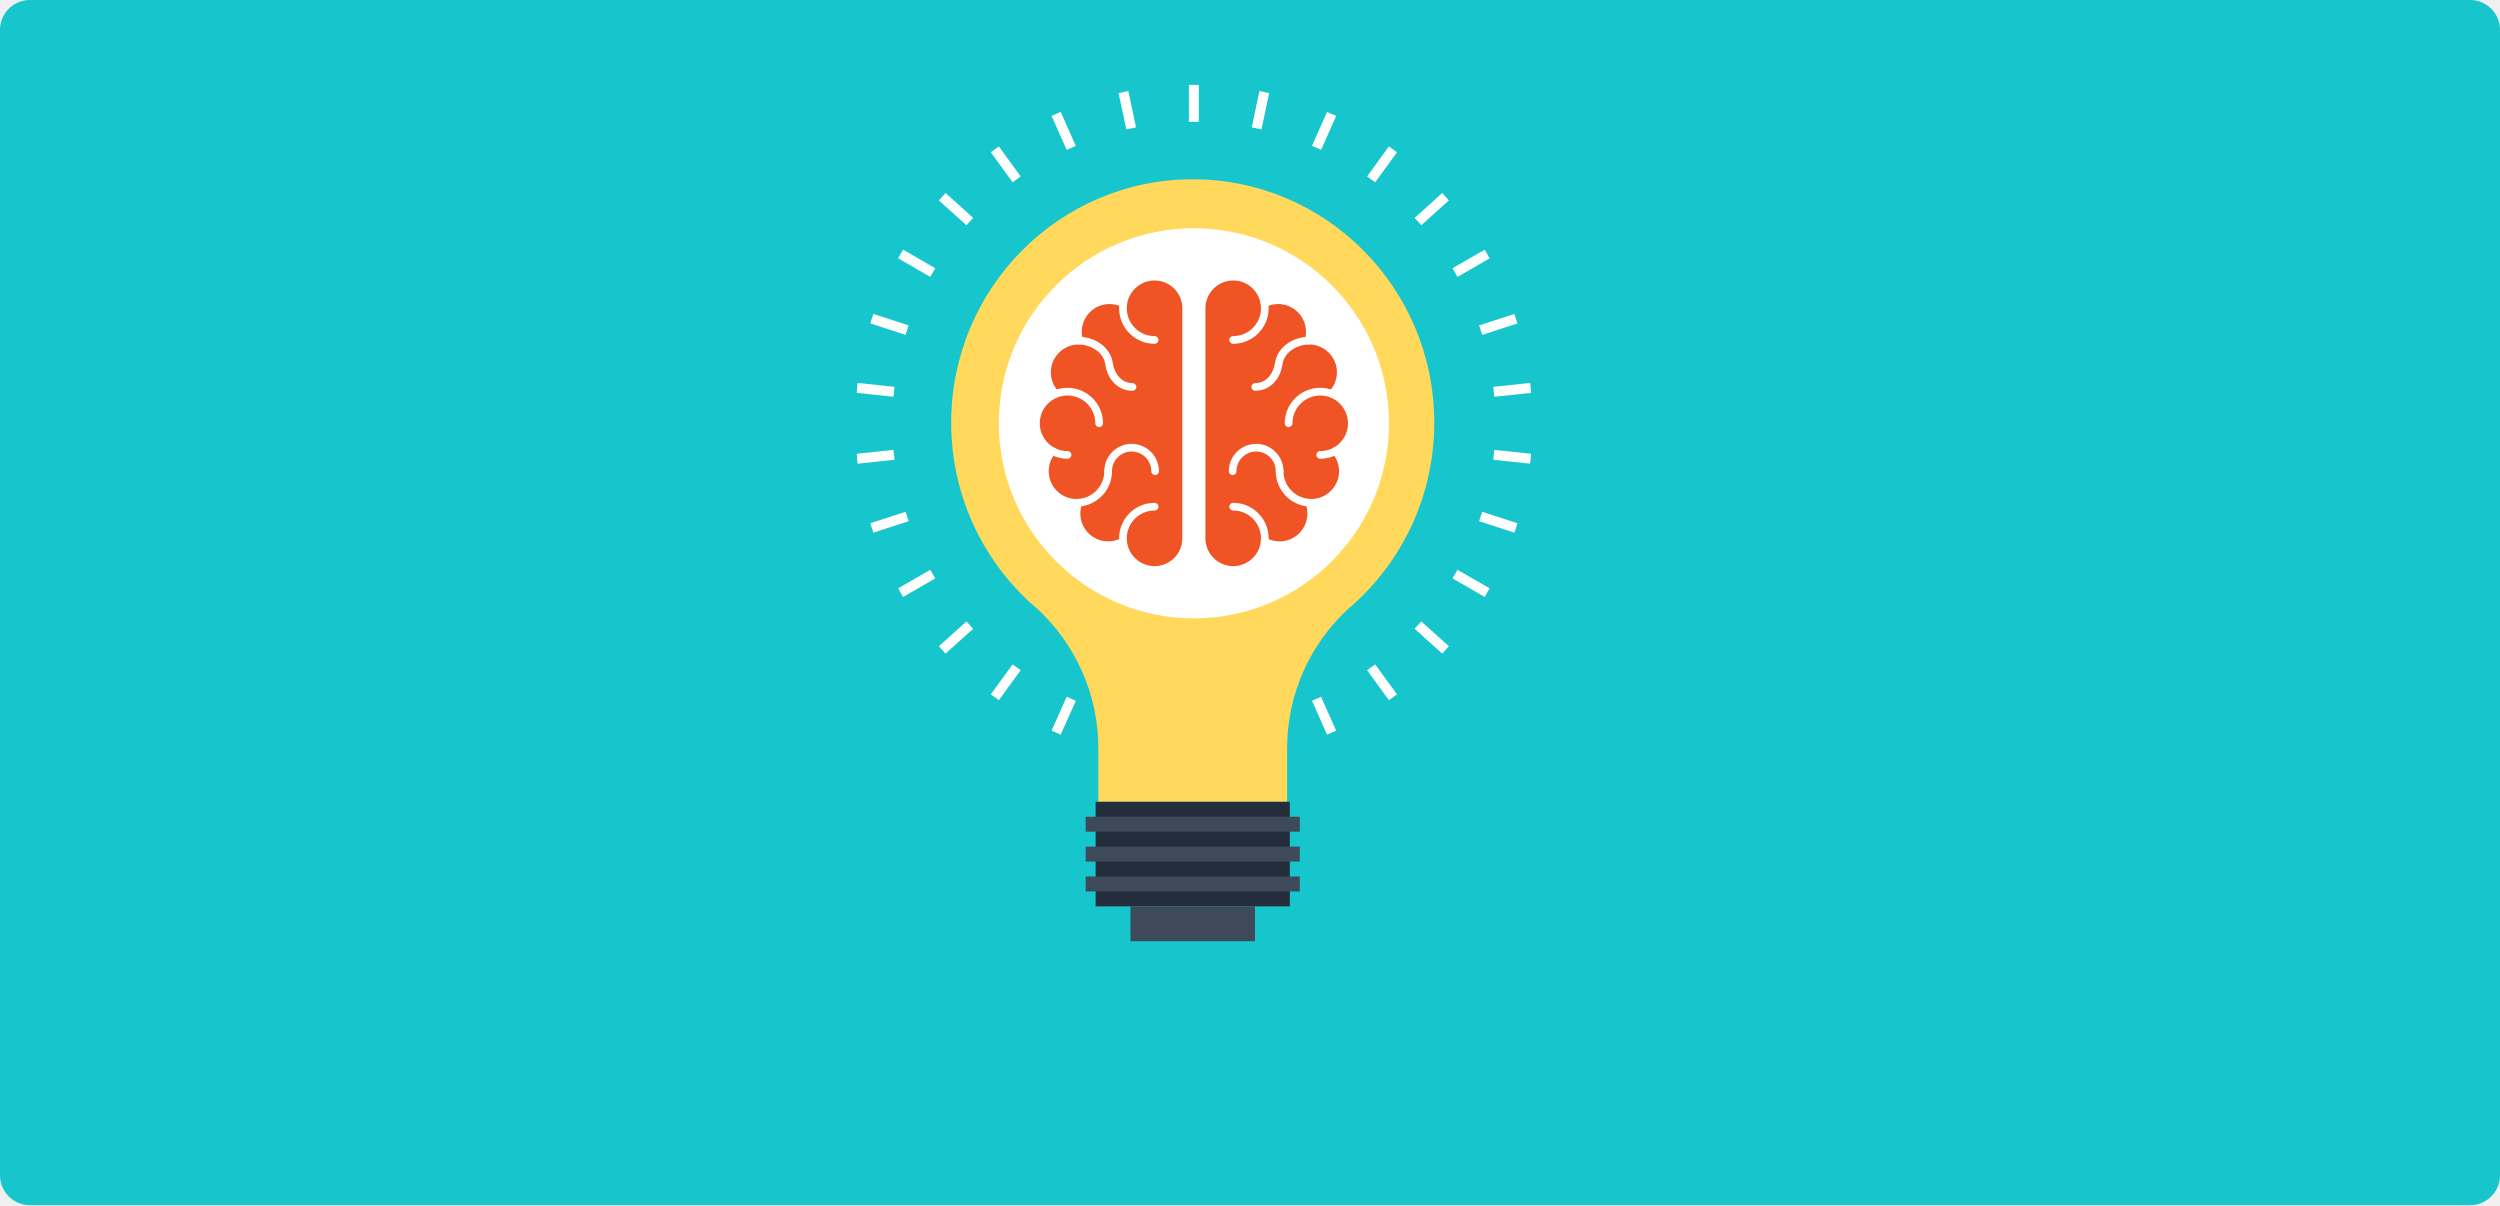
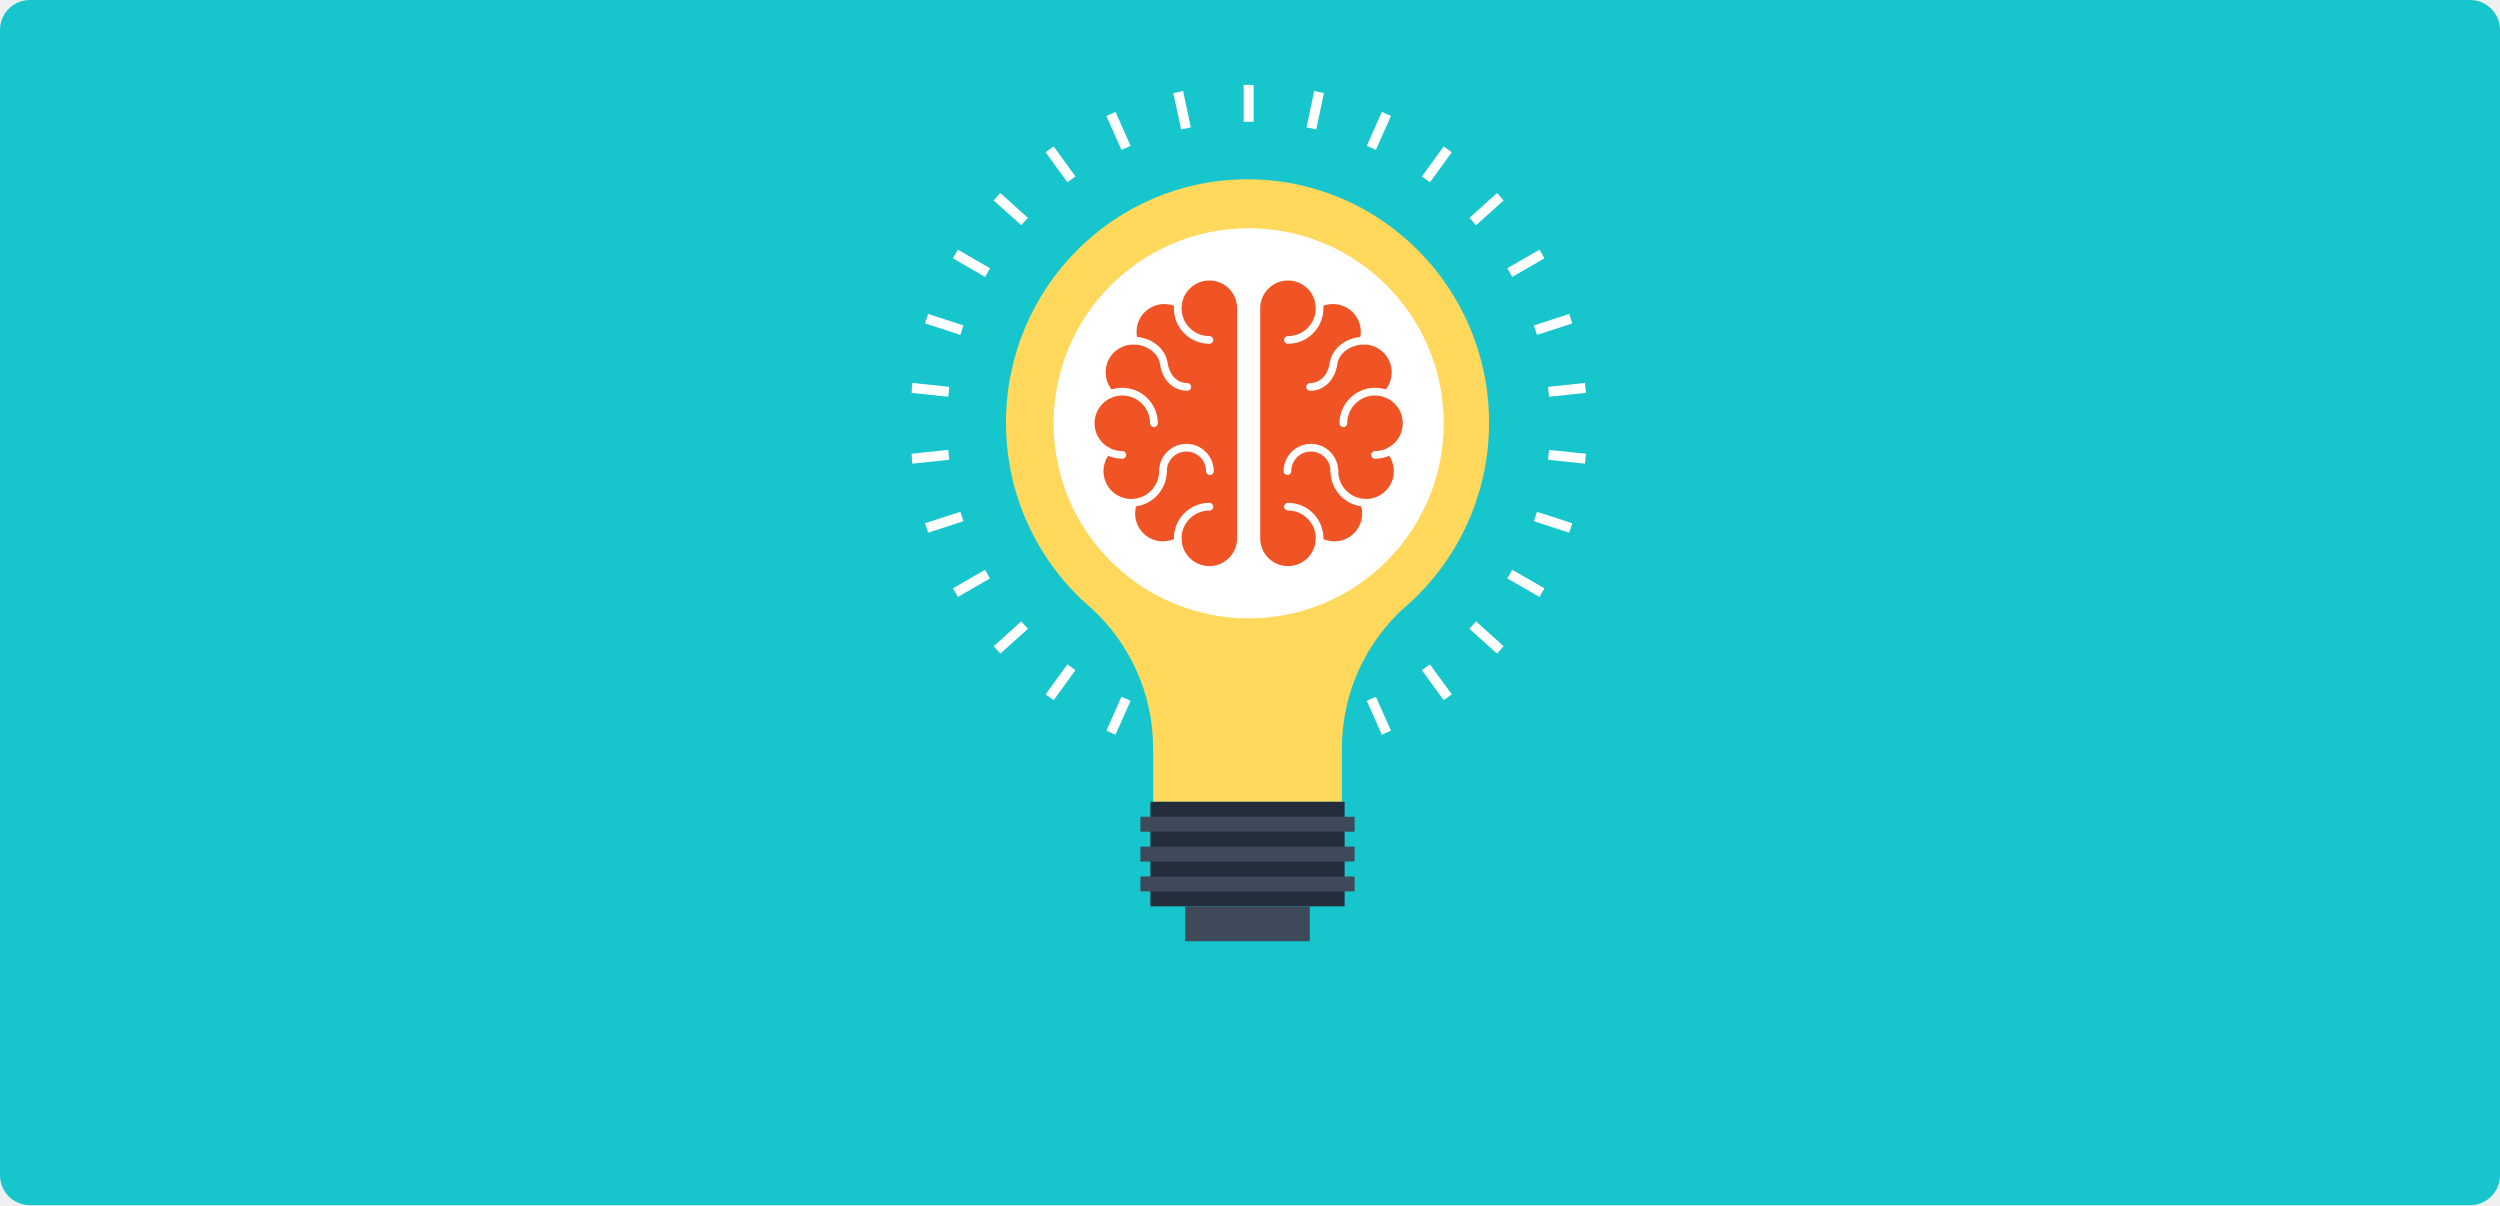
<svg xmlns="http://www.w3.org/2000/svg" xmlns:xlink="http://www.w3.org/1999/xlink" width="502px" height="242px" viewBox="0 0 502 242" version="1.1">
  <defs>
    <polygon id="path-1" points="0 136 135.464 136 135.464 0 0 0" />
  </defs>
  <g id="Page-1" stroke="none" stroke-width="1" fill="none" fill-rule="evenodd">
    <g id="PD--Home" transform="translate(-770, -574)">
-       <g id="Group-2" transform="translate(770, 574)">
+       <g id="team" transform="translate(770, 574)">
        <rect id="Rectangle" fill="#16C6CC" x="0" y="0" width="502" height="242" rx="6" />
-         <g id="Page-1" transform="translate(172, 17)">
-           <mask id="mask-2" fill="white">
-             <use xlink:href="#path-1" />
-           </mask>
-           <g id="Clip-36" />
-           <polygon id="Fill-35" fill="#FFFFFF" mask="url(#mask-2)" points="66.733 7.454 68.729 7.454 68.729 0 66.733 0" />
-           <polygon id="Fill-37" fill="#FFFFFF" mask="url(#mask-2)" points="52.61 1.696 54.571 1.275 56.116 8.575 54.165 8.986" />
-           <polygon id="Fill-38" fill="#FFFFFF" mask="url(#mask-2)" points="39.16 6.285 40.986 5.473 44.024 12.284 42.191 13.097" />
-           <polygon id="Fill-39" fill="#FFFFFF" mask="url(#mask-2)" points="26.959 13.569 28.567 12.396 32.952 18.432 31.335 19.605" />
-           <polygon id="Fill-40" fill="#FFFFFF" mask="url(#mask-2)" points="16.529 23.242 17.864 21.757 23.406 26.744 22.066 28.23" />
-           <polygon id="Fill-41" fill="#FFFFFF" mask="url(#mask-2)" points="8.339 34.862 9.339 33.133 15.797 36.86 14.797 38.604" />
-           <polygon id="Fill-42" fill="#FFFFFF" mask="url(#mask-2)" points="2.751 47.939 3.366 46.039 10.455 48.34 9.841 50.245" />
-           <polygon id="Fill-43" fill="#FFFFFF" mask="url(#mask-2)" points="0 61.89 0.206 59.892 7.616 60.68 7.411 62.664" />
-           <polygon id="Fill-44" fill="#FFFFFF" mask="url(#mask-2)" points="0 74.112 7.411 73.338 7.616 75.322 0.206 76.108" />
-           <polygon id="Fill-45" fill="#FFFFFF" mask="url(#mask-2)" points="2.751 88.064 9.841 85.765 10.455 87.66 3.366 89.962" />
-           <polygon id="Fill-46" fill="#FFFFFF" mask="url(#mask-2)" points="8.339 101.14 14.797 97.412 15.797 99.144 9.339 102.869" />
-           <polygon id="Fill-47" fill="#FFFFFF" mask="url(#mask-2)" points="16.529 112.765 22.069 107.775 23.406 109.26 17.864 114.247" />
-           <polygon id="Fill-48" fill="#FFFFFF" mask="url(#mask-2)" points="26.959 122.43 31.337 116.401 32.952 117.568 28.572 123.604" />
-           <polygon id="Fill-49" fill="#FFFFFF" mask="url(#mask-2)" points="39.16 129.717 42.191 122.908 44.024 123.722 40.986 130.531" />
-           <polygon id="Fill-50" fill="#FFFFFF" mask="url(#mask-2)" points="52.61 134.318 54.165 127.018 56.116 127.44 54.571 134.724" />
-           <polygon id="Fill-51" fill="#FFFFFF" mask="url(#mask-2)" points="66.733 136 68.729 136 68.729 128.548 66.733 128.548" />
-           <polygon id="Fill-52" fill="#FFFFFF" mask="url(#mask-2)" points="79.334 127.44 81.296 127.018 82.853 134.318 80.894 134.724" />
-           <polygon id="Fill-53" fill="#FFFFFF" mask="url(#mask-2)" points="91.453 123.722 93.271 122.909 96.305 129.717 94.475 130.532" />
-           <polygon id="Fill-54" fill="#FFFFFF" mask="url(#mask-2)" points="102.509 117.567 104.125 116.4 108.517 122.429 106.892 123.603" />
-           <polygon id="Fill-55" fill="#FFFFFF" mask="url(#mask-2)" points="112.057 109.26 113.393 107.777 118.933 112.762 117.601 114.247" />
-           <polygon id="Fill-56" fill="#FFFFFF" mask="url(#mask-2)" points="119.668 99.144 120.662 97.416 127.124 101.139 126.124 102.87" />
-           <polygon id="Fill-57" fill="#FFFFFF" mask="url(#mask-2)" points="125.006 87.66 125.622 85.768 132.712 88.064 132.095 89.963" />
-           <polygon id="Fill-58" fill="#FFFFFF" mask="url(#mask-2)" points="127.846 75.327 128.051 73.344 135.464 74.112 135.259 76.108" />
-           <polygon id="Fill-59" fill="#FFFFFF" mask="url(#mask-2)" points="127.846 60.681 135.256 59.892 135.464 61.89 128.053 62.666" />
-           <polygon id="Fill-60" fill="#FFFFFF" mask="url(#mask-2)" points="125.006 48.342 132.095 46.039 132.712 47.94 125.627 50.245" />
-           <polygon id="Fill-61" fill="#FFFFFF" mask="url(#mask-2)" points="119.669 36.864 126.123 33.137 127.123 34.866 120.669 38.604" />
-           <polygon id="Fill-62" fill="#FFFFFF" mask="url(#mask-2)" points="112.064 26.744 117.601 21.757 118.933 23.242 113.398 28.23" />
-           <polygon id="Fill-63" fill="#FFFFFF" mask="url(#mask-2)" points="102.517 18.433 106.892 12.4 108.517 13.574 104.133 19.606" />
-           <polygon id="Fill-64" fill="#FFFFFF" mask="url(#mask-2)" points="91.453 12.282 94.475 5.477 96.305 6.285 93.278 13.094" />
-           <polygon id="Fill-65" fill="#FFFFFF" mask="url(#mask-2)" points="79.35 8.575 80.893 1.278 82.853 1.696 81.298 8.986" />
+         <g id="Group-2" stroke-width="1" transform="translate(183, 17)">
+           <g id="Page-1">
+             <mask id="mask-2" fill="white">
+               <use xlink:href="#path-1" />
+             </mask>
+             <g id="Clip-36" />
+             <polygon id="Fill-35" fill="#FFFFFF" mask="url(#mask-2)" points="66.733 7.454 68.729 7.454 68.729 0 66.733 0" />
+             <polygon id="Fill-37" fill="#FFFFFF" mask="url(#mask-2)" points="52.61 1.696 54.571 1.275 56.116 8.575 54.165 8.986" />
+             <polygon id="Fill-38" fill="#FFFFFF" mask="url(#mask-2)" points="39.16 6.285 40.986 5.473 44.024 12.284 42.191 13.097" />
+             <polygon id="Fill-39" fill="#FFFFFF" mask="url(#mask-2)" points="26.959 13.569 28.567 12.396 32.952 18.432 31.335 19.605" />
+             <polygon id="Fill-40" fill="#FFFFFF" mask="url(#mask-2)" points="16.529 23.242 17.864 21.757 23.406 26.744 22.066 28.23" />
+             <polygon id="Fill-41" fill="#FFFFFF" mask="url(#mask-2)" points="8.339 34.862 9.339 33.133 15.797 36.86 14.797 38.604" />
+             <polygon id="Fill-42" fill="#FFFFFF" mask="url(#mask-2)" points="2.751 47.939 3.366 46.039 10.455 48.34 9.841 50.245" />
+             <polygon id="Fill-43" fill="#FFFFFF" mask="url(#mask-2)" points="0 61.89 0.206 59.892 7.616 60.68 7.411 62.664" />
+             <polygon id="Fill-44" fill="#FFFFFF" mask="url(#mask-2)" points="0 74.112 7.411 73.338 7.616 75.322 0.206 76.108" />
+             <polygon id="Fill-45" fill="#FFFFFF" mask="url(#mask-2)" points="2.751 88.064 9.841 85.765 10.455 87.66 3.366 89.962" />
+             <polygon id="Fill-46" fill="#FFFFFF" mask="url(#mask-2)" points="8.339 101.14 14.797 97.412 15.797 99.144 9.339 102.869" />
+             <polygon id="Fill-47" fill="#FFFFFF" mask="url(#mask-2)" points="16.529 112.765 22.069 107.775 23.406 109.26 17.864 114.247" />
+             <polygon id="Fill-48" fill="#FFFFFF" mask="url(#mask-2)" points="26.959 122.43 31.337 116.401 32.952 117.568 28.572 123.604" />
+             <polygon id="Fill-49" fill="#FFFFFF" mask="url(#mask-2)" points="39.16 129.717 42.191 122.908 44.024 123.722 40.986 130.531" />
+             <polygon id="Fill-50" fill="#FFFFFF" mask="url(#mask-2)" points="52.61 134.318 54.165 127.018 56.116 127.44 54.571 134.724" />
+             <polygon id="Fill-51" fill="#FFFFFF" mask="url(#mask-2)" points="66.733 136 68.729 136 68.729 128.548 66.733 128.548" />
+             <polygon id="Fill-52" fill="#FFFFFF" mask="url(#mask-2)" points="79.334 127.44 81.296 127.018 82.853 134.318 80.894 134.724" />
+             <polygon id="Fill-53" fill="#FFFFFF" mask="url(#mask-2)" points="91.453 123.722 93.271 122.909 96.305 129.717 94.475 130.532" />
+             <polygon id="Fill-54" fill="#FFFFFF" mask="url(#mask-2)" points="102.509 117.567 104.125 116.4 108.517 122.429 106.892 123.603" />
+             <polygon id="Fill-55" fill="#FFFFFF" mask="url(#mask-2)" points="112.057 109.26 113.393 107.777 118.933 112.762 117.601 114.247" />
+             <polygon id="Fill-56" fill="#FFFFFF" mask="url(#mask-2)" points="119.668 99.144 120.662 97.416 127.124 101.139 126.124 102.87" />
+             <polygon id="Fill-57" fill="#FFFFFF" mask="url(#mask-2)" points="125.006 87.66 125.622 85.768 132.712 88.064 132.095 89.963" />
+             <polygon id="Fill-58" fill="#FFFFFF" mask="url(#mask-2)" points="127.846 75.327 128.051 73.344 135.464 74.112 135.259 76.108" />
+             <polygon id="Fill-59" fill="#FFFFFF" mask="url(#mask-2)" points="127.846 60.681 135.256 59.892 135.464 61.89 128.053 62.666" />
+             <polygon id="Fill-60" fill="#FFFFFF" mask="url(#mask-2)" points="125.006 48.342 132.095 46.039 132.712 47.94 125.627 50.245" />
+             <polygon id="Fill-61" fill="#FFFFFF" mask="url(#mask-2)" points="119.669 36.864 126.123 33.137 127.123 34.866 120.669 38.604" />
+             <polygon id="Fill-62" fill="#FFFFFF" mask="url(#mask-2)" points="112.064 26.744 117.601 21.757 118.933 23.242 113.398 28.23" />
+             <polygon id="Fill-63" fill="#FFFFFF" mask="url(#mask-2)" points="102.517 18.433 106.892 12.4 108.517 13.574 104.133 19.606" />
+             <polygon id="Fill-64" fill="#FFFFFF" mask="url(#mask-2)" points="91.453 12.282 94.475 5.477 96.305 6.285 93.278 13.094" />
+             <polygon id="Fill-65" fill="#FFFFFF" mask="url(#mask-2)" points="79.35 8.575 80.893 1.278 82.853 1.696 81.298 8.986" />
+           </g>
+           <path d="M67.503,19 C94.288,19.008 116,40.883 116,67.874 C116,82.174 109.896,95.033 100.187,103.966 C99.724,104.371 99.262,104.77 98.798,105.179 C91.215,112.143 86.451,122.157 86.451,133.307 L86.451,144 L67.503,144 L48.549,144 L48.549,133.307 C48.549,122.157 43.788,112.143 36.202,105.179 C35.739,104.77 35.275,104.371 34.815,103.966 C25.104,95.033 19,82.174 19,67.874 C19,40.883 40.713,19.008 67.503,19 Z" id="Fill-1" fill="#FFD85C" />
+           <polygon id="Fill-35" fill="#242D3C" points="48 165 87 165 87 144 48 144" />
+           <polygon id="Fill-36" fill="#3E4959" points="46 150 89 150 89 147 46 147" />
+           <polygon id="Fill-37" fill="#3E4959" points="46 156 89 156 89 153 46 153" />
+           <polygon id="Fill-38" fill="#3E4959" points="46 162 89 162 89 159 46 159" />
+           <polygon id="Fill-39" fill="#3E4959" points="55 172 80 172 80 165 55 165" />
+           <path d="M106.901,68 C106.901,89.634 89.366,107.168 67.732,107.168 C46.1,107.168 28.562,89.634 28.562,68 C28.562,46.365 46.1,28.832 67.732,28.832 C89.366,28.832 106.901,46.365 106.901,68 Z" id="Fill-1" fill="#FFFFFF" />
+           <path d="M59.834,38.556 C63.349,38.556 66.183,41.391 66.183,44.907 L66.183,91.087 C66.183,93.989 64.245,96.434 61.583,97.19 C61.583,97.19 61.576,97.195 61.569,97.19 C61.379,97.242 61.187,97.281 60.966,97.322 C60.747,97.371 60.504,97.401 60.241,97.413 C60.114,97.439 59.969,97.439 59.834,97.439 C56.462,97.439 53.831,94.934 53.519,91.727 L53.519,91.72 C52.629,92.197 51.588,92.482 50.509,92.482 C47.011,92.482 44.158,89.639 44.158,86.121 C44.158,85.377 44.311,84.623 44.543,83.959 C44.416,83.959 44.287,83.966 44.158,83.966 C40.661,83.966 37.815,81.13 37.815,77.614 C37.815,76.059 38.375,74.657 39.295,73.547 C37.335,72.469 36.011,70.386 36.011,67.996 C36.011,65.335 37.65,63.055 39.972,62.121 C38.893,60.981 38.231,59.441 38.231,57.753 C38.231,54.255 41.081,51.408 44.579,51.408 L44.696,51.408 C44.536,50.859 44.446,50.239 44.446,49.629 C44.446,46.132 47.299,43.284 50.796,43.284 C51.746,43.284 52.758,43.51 53.574,43.888 C54.056,40.864 56.681,38.556 59.834,38.556" id="Fill-3" fill="#F05424" />
+           <path d="M52.716,44.906 C52.716,48.837 55.907,52.033 59.835,52.033 C60.266,52.033 60.616,51.685 60.616,51.253 C60.616,50.831 60.266,50.487 59.835,50.487 C56.756,50.487 54.256,47.983 54.256,44.906 C54.256,41.827 56.756,39.323 59.835,39.323 C62.912,39.323 65.416,41.827 65.416,44.906 L65.416,91.094 C65.416,94.173 62.912,96.677 59.835,96.677 C56.756,96.677 54.256,94.173 54.256,91.094 C54.256,88.017 56.756,85.513 59.835,85.513 C60.266,85.513 60.616,85.169 60.616,84.747 C60.616,84.315 60.266,83.967 59.835,83.967 C55.907,83.967 52.716,87.163 52.716,91.094 C52.716,95.023 55.907,98.212 59.835,98.212 C63.766,98.212 66.963,95.023 66.963,91.094 L66.963,44.906 C66.963,40.977 63.766,37.788 59.835,37.788 C55.907,37.788 52.716,40.977 52.716,44.906" id="Fill-5" fill="#FFFFFF" />
+           <path d="M50.514,93.254 C46.581,93.254 43.394,90.054 43.394,86.122 C43.394,85.292 43.533,84.471 43.815,83.694 C43.968,83.29 44.41,83.077 44.802,83.227 C45.209,83.363 45.422,83.808 45.269,84.213 C45.047,84.824 44.93,85.477 44.93,86.122 C44.93,89.2 47.435,91.706 50.514,91.706 C51.434,91.706 52.347,91.481 53.147,91.045 C53.526,90.843 53.994,90.98 54.206,91.356 C54.405,91.735 54.27,92.203 53.892,92.401 C52.855,92.962 51.688,93.254 50.514,93.254" id="Fill-7" fill="#FFFFFF" />
+           <path d="M44.162,84.728 C40.232,84.728 37.047,81.543 37.047,77.614 C37.047,75.957 37.627,74.34 38.698,73.053 C38.964,72.729 39.457,72.687 39.78,72.957 C40.104,73.232 40.156,73.718 39.879,74.038 C39.044,75.044 38.581,76.312 38.581,77.614 C38.581,80.691 41.085,83.195 44.162,83.195 C44.278,83.195 44.381,83.195 44.482,83.174 C47.435,83.01 49.744,80.564 49.744,77.614 C49.744,77.193 50.091,76.848 50.514,76.848 C50.944,76.848 51.289,77.193 51.289,77.614 C51.289,81.382 48.343,84.499 44.597,84.719 C44.467,84.724 44.313,84.728 44.162,84.728" id="Fill-9" fill="#FFFFFF" />
+           <path d="M59.954,78.382 C59.519,78.382 59.174,78.035 59.174,77.614 C59.174,75.432 57.415,73.67 55.231,73.67 C53.05,73.67 51.289,75.432 51.289,77.614 C51.289,78.035 50.944,78.382 50.514,78.382 C50.091,78.382 49.744,78.035 49.744,77.614 C49.744,74.591 52.209,72.124 55.231,72.124 C58.255,72.124 60.719,74.591 60.719,77.614 C60.719,78.035 60.374,78.382 59.954,78.382" id="Fill-11" fill="#FFFFFF" />
+           <path d="M42.358,75.115 C38.443,75.115 35.244,71.927 35.244,68 C35.244,64.066 38.443,60.87 42.358,60.87 C46.29,60.87 49.489,64.066 49.489,68 C49.489,68.417 49.141,68.766 48.717,68.766 C48.289,68.766 47.939,68.417 47.939,68 C47.939,64.92 45.438,62.417 42.358,62.417 C39.284,62.417 36.788,64.92 36.788,68 C36.788,71.075 39.284,73.577 42.358,73.577 C42.792,73.577 43.139,73.924 43.139,74.347 C43.139,74.779 42.792,75.115 42.358,75.115" id="Fill-13" fill="#FFFFFF" />
+           <path d="M39.971,62.889 C39.772,62.889 39.563,62.803 39.407,62.641 C38.158,61.315 37.464,59.584 37.464,57.755 C37.464,53.823 40.664,50.637 44.594,50.637 C44.638,50.637 44.699,50.637 44.754,50.639 C48.133,50.688 51.036,52.94 51.452,55.876 C51.737,57.889 53.071,59.921 55.4,59.921 C55.832,59.921 56.175,60.268 56.175,60.7 C56.175,61.12 55.832,61.468 55.4,61.468 C52.575,61.468 50.378,59.305 49.926,56.094 C49.581,53.692 46.99,52.212 44.692,52.176 L44.594,52.174 C41.516,52.174 39.011,54.678 39.011,57.755 C39.011,59.183 39.548,60.544 40.536,61.589 C40.828,61.901 40.818,62.381 40.509,62.671 C40.351,62.819 40.161,62.889 39.971,62.889" id="Fill-15" fill="#FFFFFF" />
+           <path d="M44.7,52.176 C44.372,52.176 44.06,51.953 43.966,51.626 C43.775,50.974 43.678,50.303 43.678,49.63 C43.678,45.702 46.867,42.517 50.793,42.517 C51.892,42.517 52.923,42.749 53.901,43.221 C54.283,43.411 54.439,43.877 54.254,44.259 C54.067,44.643 53.61,44.799 53.228,44.611 C52.468,44.24 51.649,44.052 50.793,44.052 C47.719,44.052 45.216,46.552 45.216,49.63 C45.216,50.166 45.299,50.682 45.437,51.189 C45.558,51.601 45.328,52.034 44.919,52.142 C44.85,52.171 44.771,52.176 44.7,52.176" id="Fill-17" fill="#FFFFFF" />
+           <path d="M75.63,38.556 C72.113,38.556 69.277,41.391 69.277,44.907 L69.277,91.087 C69.277,93.989 71.218,96.434 73.882,97.19 C73.882,97.19 73.887,97.195 73.895,97.19 C74.084,97.242 74.279,97.281 74.495,97.322 C74.717,97.371 74.958,97.401 75.222,97.413 C75.349,97.439 75.496,97.439 75.63,97.439 C79,97.439 81.634,94.934 81.943,91.727 L81.943,91.72 C82.832,92.197 83.875,92.482 84.953,92.482 C88.454,92.482 91.305,89.639 91.305,86.121 C91.305,85.377 91.152,84.623 90.919,83.959 C91.048,83.959 91.175,83.966 91.305,83.966 C94.802,83.966 97.651,81.13 97.651,77.614 C97.651,76.059 97.09,74.657 96.17,73.547 C98.132,72.469 99.45,70.386 99.45,67.996 C99.45,65.335 97.814,63.055 95.491,62.121 C96.569,60.981 97.233,59.441 97.233,57.753 C97.233,54.255 94.381,51.408 90.882,51.408 L90.769,51.408 C90.927,50.859 91.018,50.239 91.018,49.629 C91.018,46.132 88.166,43.284 84.667,43.284 C83.714,43.284 82.704,43.51 81.89,43.888 C81.407,40.864 78.78,38.556 75.63,38.556" id="Fill-19" fill="#F05424" />
+           <path d="M82.747,44.906 C82.747,48.837 79.545,52.033 75.628,52.033 C75.196,52.033 74.847,51.685 74.847,51.253 C74.847,50.831 75.196,50.487 75.628,50.487 C78.706,50.487 81.207,47.983 81.207,44.906 C81.207,41.827 78.706,39.323 75.628,39.323 C72.552,39.323 70.048,41.827 70.048,44.906 L70.048,91.094 C70.048,94.173 72.552,96.677 75.628,96.677 C78.706,96.677 81.207,94.173 81.207,91.094 C81.207,88.017 78.706,85.513 75.628,85.513 C75.196,85.513 74.847,85.169 74.847,84.747 C74.847,84.315 75.196,83.967 75.628,83.967 C79.545,83.967 82.747,87.163 82.747,91.094 C82.747,95.023 79.545,98.212 75.628,98.212 C71.697,98.212 68.5,95.023 68.5,91.094 L68.5,44.906 C68.5,40.977 71.697,37.788 75.628,37.788 C79.545,37.788 82.747,40.977 82.747,44.906" id="Fill-21" fill="#FFFFFF" />
+           <path d="M84.95,93.254 C88.871,93.254 92.068,90.054 92.068,86.122 C92.068,85.292 91.933,84.471 91.647,83.694 C91.496,83.29 91.055,83.077 90.65,83.227 C90.254,83.363 90.043,83.808 90.196,84.213 C90.415,84.824 90.522,85.477 90.522,86.122 C90.522,89.2 88.031,91.706 84.95,91.706 C84.019,91.706 83.117,91.481 82.315,91.045 C81.937,90.843 81.466,90.98 81.259,91.356 C81.059,91.735 81.195,92.203 81.57,92.401 C82.608,92.962 83.777,93.254 84.95,93.254" id="Fill-23" fill="#FFFFFF" />
+           <path d="M91.302,84.728 C95.233,84.728 98.416,81.543 98.416,77.614 C98.416,75.957 97.836,74.34 96.764,73.053 C96.5,72.729 96.005,72.687 95.683,72.957 C95.358,73.232 95.308,73.718 95.584,74.038 C96.419,75.044 96.884,76.312 96.884,77.614 C96.884,80.691 94.378,83.195 91.302,83.195 C91.186,83.195 91.083,83.195 90.979,83.174 C88.029,83.01 85.719,80.564 85.719,77.614 C85.719,77.193 85.374,76.848 84.949,76.848 C84.519,76.848 84.175,77.193 84.175,77.614 C84.175,81.382 87.118,84.499 90.87,84.719 C90.996,84.724 91.151,84.728 91.302,84.728" id="Fill-25" fill="#FFFFFF" />
+           <path d="M75.508,78.382 C75.945,78.382 76.288,78.035 76.288,77.614 C76.288,75.432 78.05,73.67 80.233,73.67 C82.411,73.67 84.174,75.432 84.174,77.614 C84.174,78.035 84.519,78.382 84.95,78.382 C85.374,78.382 85.72,78.035 85.72,77.614 C85.72,74.591 83.254,72.124 80.233,72.124 C77.208,72.124 74.745,74.591 74.745,77.614 C74.745,78.035 75.089,78.382 75.508,78.382" id="Fill-27" fill="#FFFFFF" />
+           <path d="M93.107,75.115 C97.021,75.115 100.22,71.927 100.22,68 C100.22,64.066 97.021,60.87 93.107,60.87 C89.173,60.87 85.974,64.066 85.974,68 C85.974,68.417 86.321,68.766 86.746,68.766 C87.173,68.766 87.524,68.417 87.524,68 C87.524,64.92 90.027,62.417 93.107,62.417 C96.181,62.417 98.674,64.92 98.674,68 C98.674,71.075 96.181,73.577 93.107,73.577 C92.672,73.577 92.325,73.924 92.325,74.347 C92.325,74.779 92.672,75.115 93.107,75.115" id="Fill-29" fill="#FFFFFF" />
+           <path d="M95.491,62.889 C95.692,62.889 95.902,62.803 96.056,62.641 C97.304,61.315 97.999,59.584 97.999,57.755 C97.999,53.823 94.799,50.637 90.871,50.637 C90.826,50.637 90.767,50.637 90.709,50.639 C87.332,50.688 84.429,52.94 84.012,55.876 C83.726,57.889 82.394,59.921 80.065,59.921 C79.632,59.921 79.29,60.268 79.29,60.7 C79.29,61.12 79.632,61.468 80.065,61.468 C82.887,61.468 85.087,59.305 85.538,56.094 C85.883,53.692 88.474,52.212 90.772,52.176 L90.871,52.174 C93.945,52.174 96.452,54.678 96.452,57.755 C96.452,59.183 95.912,60.544 94.927,61.589 C94.636,61.901 94.645,62.381 94.957,62.671 C95.11,62.819 95.301,62.889 95.491,62.889" id="Fill-31" fill="#FFFFFF" />
+           <path d="M90.767,52.176 C91.092,52.176 91.403,51.953 91.499,51.626 C91.689,50.974 91.785,50.303 91.785,49.63 C91.785,45.702 88.598,42.517 84.669,42.517 C83.571,42.517 82.539,42.749 81.565,43.221 C81.182,43.411 81.024,43.877 81.21,44.259 C81.396,44.643 81.851,44.799 82.235,44.611 C82.995,44.24 83.813,44.052 84.669,44.052 C87.743,44.052 90.248,46.552 90.248,49.63 C90.248,50.166 90.166,50.682 90.027,51.189 C89.905,51.601 90.135,52.034 90.545,52.142 C90.612,52.171 90.694,52.176 90.767,52.176" id="Fill-33" fill="#FFFFFF" />
        </g>
-         <path d="M239.503,36 C266.288,36.008 288,57.883 288,84.874 C288,99.174 281.896,112.033 272.187,120.966 C271.724,121.371 271.262,121.77 270.798,122.179 C263.215,129.143 258.451,139.157 258.451,150.307 L258.451,161 L239.503,161 L220.549,161 L220.549,150.307 C220.549,139.157 215.788,129.143 208.202,122.179 C207.739,121.77 207.275,121.371 206.815,120.966 C197.104,112.033 191,99.174 191,84.874 C191,57.883 212.713,36.008 239.503,36 Z" id="Fill-1" fill="#FFD85C" />
-         <polygon id="Fill-35" fill="#242D3C" points="220 182 259 182 259 161 220 161" />
-         <polygon id="Fill-36" fill="#3E4959" points="218 167 261 167 261 164 218 164" />
-         <polygon id="Fill-37" fill="#3E4959" points="218 173 261 173 261 170 218 170" />
-         <polygon id="Fill-38" fill="#3E4959" points="218 179 261 179 261 176 218 176" />
-         <polygon id="Fill-39" fill="#3E4959" points="227 189 252 189 252 182 227 182" />
-         <path d="M278.901,85 C278.901,106.634 261.366,124.168 239.732,124.168 C218.1,124.168 200.562,106.634 200.562,85 C200.562,63.365 218.1,45.832 239.732,45.832 C261.366,45.832 278.901,63.365 278.901,85 Z" id="Fill-1" fill="#FFFFFF" />
-         <path d="M231.834,55.556 C235.349,55.556 238.183,58.391 238.183,61.907 L238.183,108.087 C238.183,110.989 236.245,113.434 233.583,114.19 C233.583,114.19 233.576,114.195 233.569,114.19 C233.379,114.242 233.187,114.281 232.966,114.322 C232.747,114.371 232.504,114.401 232.241,114.413 C232.114,114.439 231.969,114.439 231.834,114.439 C228.462,114.439 225.831,111.934 225.519,108.727 L225.519,108.72 C224.629,109.197 223.588,109.482 222.509,109.482 C219.011,109.482 216.158,106.639 216.158,103.121 C216.158,102.377 216.311,101.623 216.543,100.959 C216.416,100.959 216.287,100.966 216.158,100.966 C212.661,100.966 209.815,98.13 209.815,94.614 C209.815,93.059 210.375,91.657 211.295,90.547 C209.335,89.469 208.011,87.386 208.011,84.996 C208.011,82.335 209.65,80.055 211.972,79.121 C210.893,77.981 210.231,76.441 210.231,74.753 C210.231,71.255 213.081,68.408 216.579,68.408 L216.696,68.408 C216.536,67.859 216.446,67.239 216.446,66.629 C216.446,63.132 219.299,60.284 222.796,60.284 C223.746,60.284 224.758,60.51 225.574,60.888 C226.056,57.864 228.681,55.556 231.834,55.556" id="Fill-3" fill="#F05424" />
-         <path d="M224.716,61.906 C224.716,65.837 227.907,69.033 231.835,69.033 C232.266,69.033 232.616,68.685 232.616,68.253 C232.616,67.831 232.266,67.487 231.835,67.487 C228.756,67.487 226.256,64.983 226.256,61.906 C226.256,58.827 228.756,56.323 231.835,56.323 C234.912,56.323 237.416,58.827 237.416,61.906 L237.416,108.094 C237.416,111.173 234.912,113.677 231.835,113.677 C228.756,113.677 226.256,111.173 226.256,108.094 C226.256,105.017 228.756,102.513 231.835,102.513 C232.266,102.513 232.616,102.169 232.616,101.747 C232.616,101.315 232.266,100.967 231.835,100.967 C227.907,100.967 224.716,104.163 224.716,108.094 C224.716,112.023 227.907,115.212 231.835,115.212 C235.766,115.212 238.963,112.023 238.963,108.094 L238.963,61.906 C238.963,57.977 235.766,54.788 231.835,54.788 C227.907,54.788 224.716,57.977 224.716,61.906" id="Fill-5" fill="#FFFFFF" />
-         <path d="M222.514,110.254 C218.581,110.254 215.394,107.054 215.394,103.122 C215.394,102.292 215.533,101.471 215.815,100.694 C215.968,100.29 216.41,100.077 216.802,100.227 C217.209,100.363 217.422,100.808 217.269,101.213 C217.047,101.824 216.93,102.477 216.93,103.122 C216.93,106.2 219.435,108.706 222.514,108.706 C223.434,108.706 224.347,108.481 225.147,108.045 C225.526,107.843 225.994,107.98 226.206,108.356 C226.405,108.735 226.27,109.203 225.892,109.401 C224.855,109.962 223.688,110.254 222.514,110.254" id="Fill-7" fill="#FFFFFF" />
-         <path d="M216.162,101.728 C212.232,101.728 209.047,98.543 209.047,94.614 C209.047,92.957 209.627,91.34 210.698,90.053 C210.964,89.729 211.457,89.687 211.78,89.957 C212.104,90.232 212.156,90.718 211.879,91.038 C211.044,92.044 210.581,93.312 210.581,94.614 C210.581,97.691 213.085,100.195 216.162,100.195 C216.278,100.195 216.381,100.195 216.482,100.174 C219.435,100.01 221.744,97.564 221.744,94.614 C221.744,94.193 222.091,93.848 222.514,93.848 C222.944,93.848 223.289,94.193 223.289,94.614 C223.289,98.382 220.343,101.499 216.597,101.719 C216.467,101.724 216.313,101.728 216.162,101.728" id="Fill-9" fill="#FFFFFF" />
-         <path d="M231.954,95.382 C231.519,95.382 231.174,95.035 231.174,94.614 C231.174,92.432 229.415,90.67 227.231,90.67 C225.05,90.67 223.289,92.432 223.289,94.614 C223.289,95.035 222.944,95.382 222.514,95.382 C222.091,95.382 221.744,95.035 221.744,94.614 C221.744,91.591 224.209,89.124 227.231,89.124 C230.255,89.124 232.719,91.591 232.719,94.614 C232.719,95.035 232.374,95.382 231.954,95.382" id="Fill-11" fill="#FFFFFF" />
-         <path d="M214.358,92.115 C210.443,92.115 207.244,88.927 207.244,85 C207.244,81.066 210.443,77.87 214.358,77.87 C218.29,77.87 221.489,81.066 221.489,85 C221.489,85.417 221.141,85.766 220.717,85.766 C220.289,85.766 219.939,85.417 219.939,85 C219.939,81.92 217.438,79.417 214.358,79.417 C211.284,79.417 208.788,81.92 208.788,85 C208.788,88.075 211.284,90.577 214.358,90.577 C214.792,90.577 215.139,90.924 215.139,91.347 C215.139,91.779 214.792,92.115 214.358,92.115" id="Fill-13" fill="#FFFFFF" />
-         <path d="M211.971,79.889 C211.772,79.889 211.563,79.803 211.407,79.641 C210.158,78.315 209.464,76.584 209.464,74.755 C209.464,70.823 212.664,67.637 216.594,67.637 C216.638,67.637 216.699,67.637 216.754,67.639 C220.133,67.688 223.036,69.94 223.452,72.876 C223.737,74.889 225.071,76.921 227.4,76.921 C227.832,76.921 228.175,77.268 228.175,77.7 C228.175,78.12 227.832,78.468 227.4,78.468 C224.575,78.468 222.378,76.305 221.926,73.094 C221.581,70.692 218.99,69.212 216.692,69.176 L216.594,69.174 C213.516,69.174 211.011,71.678 211.011,74.755 C211.011,76.183 211.548,77.544 212.536,78.589 C212.828,78.901 212.818,79.381 212.509,79.671 C212.351,79.819 212.161,79.889 211.971,79.889" id="Fill-15" fill="#FFFFFF" />
-         <path d="M216.7,69.176 C216.372,69.176 216.06,68.953 215.966,68.626 C215.775,67.974 215.678,67.303 215.678,66.63 C215.678,62.702 218.867,59.517 222.793,59.517 C223.892,59.517 224.923,59.749 225.901,60.221 C226.283,60.411 226.439,60.877 226.254,61.259 C226.067,61.643 225.61,61.799 225.228,61.611 C224.468,61.24 223.649,61.052 222.793,61.052 C219.719,61.052 217.216,63.552 217.216,66.63 C217.216,67.166 217.299,67.682 217.437,68.189 C217.558,68.601 217.328,69.034 216.919,69.142 C216.85,69.171 216.771,69.176 216.7,69.176" id="Fill-17" fill="#FFFFFF" />
-         <path d="M247.63,55.556 C244.113,55.556 241.277,58.391 241.277,61.907 L241.277,108.087 C241.277,110.989 243.218,113.434 245.882,114.19 C245.882,114.19 245.887,114.195 245.895,114.19 C246.084,114.242 246.279,114.281 246.495,114.322 C246.717,114.371 246.958,114.401 247.222,114.413 C247.349,114.439 247.496,114.439 247.63,114.439 C251,114.439 253.634,111.934 253.943,108.727 L253.943,108.72 C254.832,109.197 255.875,109.482 256.953,109.482 C260.454,109.482 263.305,106.639 263.305,103.121 C263.305,102.377 263.152,101.623 262.919,100.959 C263.048,100.959 263.175,100.966 263.305,100.966 C266.802,100.966 269.651,98.13 269.651,94.614 C269.651,93.059 269.09,91.657 268.17,90.547 C270.132,89.469 271.45,87.386 271.45,84.996 C271.45,82.335 269.814,80.055 267.491,79.121 C268.569,77.981 269.233,76.441 269.233,74.753 C269.233,71.255 266.381,68.408 262.882,68.408 L262.769,68.408 C262.927,67.859 263.018,67.239 263.018,66.629 C263.018,63.132 260.166,60.284 256.667,60.284 C255.714,60.284 254.704,60.51 253.89,60.888 C253.407,57.864 250.78,55.556 247.63,55.556" id="Fill-19" fill="#F05424" />
-         <path d="M254.747,61.906 C254.747,65.837 251.545,69.033 247.628,69.033 C247.196,69.033 246.847,68.685 246.847,68.253 C246.847,67.831 247.196,67.487 247.628,67.487 C250.706,67.487 253.207,64.983 253.207,61.906 C253.207,58.827 250.706,56.323 247.628,56.323 C244.552,56.323 242.048,58.827 242.048,61.906 L242.048,108.094 C242.048,111.173 244.552,113.677 247.628,113.677 C250.706,113.677 253.207,111.173 253.207,108.094 C253.207,105.017 250.706,102.513 247.628,102.513 C247.196,102.513 246.847,102.169 246.847,101.747 C246.847,101.315 247.196,100.967 247.628,100.967 C251.545,100.967 254.747,104.163 254.747,108.094 C254.747,112.023 251.545,115.212 247.628,115.212 C243.697,115.212 240.5,112.023 240.5,108.094 L240.5,61.906 C240.5,57.977 243.697,54.788 247.628,54.788 C251.545,54.788 254.747,57.977 254.747,61.906" id="Fill-21" fill="#FFFFFF" />
-         <path d="M256.95,110.254 C260.871,110.254 264.068,107.054 264.068,103.122 C264.068,102.292 263.933,101.471 263.647,100.694 C263.496,100.29 263.055,100.077 262.65,100.227 C262.254,100.363 262.043,100.808 262.196,101.213 C262.415,101.824 262.522,102.477 262.522,103.122 C262.522,106.2 260.031,108.706 256.95,108.706 C256.019,108.706 255.117,108.481 254.315,108.045 C253.937,107.843 253.466,107.98 253.259,108.356 C253.059,108.735 253.195,109.203 253.57,109.401 C254.608,109.962 255.777,110.254 256.95,110.254" id="Fill-23" fill="#FFFFFF" />
-         <path d="M263.302,101.728 C267.233,101.728 270.416,98.543 270.416,94.614 C270.416,92.957 269.836,91.34 268.764,90.053 C268.5,89.729 268.005,89.687 267.683,89.957 C267.358,90.232 267.308,90.718 267.584,91.038 C268.419,92.044 268.884,93.312 268.884,94.614 C268.884,97.691 266.378,100.195 263.302,100.195 C263.186,100.195 263.083,100.195 262.979,100.174 C260.029,100.01 257.719,97.564 257.719,94.614 C257.719,94.193 257.374,93.848 256.949,93.848 C256.519,93.848 256.175,94.193 256.175,94.614 C256.175,98.382 259.118,101.499 262.87,101.719 C262.996,101.724 263.151,101.728 263.302,101.728" id="Fill-25" fill="#FFFFFF" />
-         <path d="M247.508,95.382 C247.945,95.382 248.288,95.035 248.288,94.614 C248.288,92.432 250.05,90.67 252.233,90.67 C254.411,90.67 256.174,92.432 256.174,94.614 C256.174,95.035 256.519,95.382 256.95,95.382 C257.374,95.382 257.72,95.035 257.72,94.614 C257.72,91.591 255.254,89.124 252.233,89.124 C249.208,89.124 246.745,91.591 246.745,94.614 C246.745,95.035 247.089,95.382 247.508,95.382" id="Fill-27" fill="#FFFFFF" />
-         <path d="M265.107,92.115 C269.021,92.115 272.22,88.927 272.22,85 C272.22,81.066 269.021,77.87 265.107,77.87 C261.173,77.87 257.974,81.066 257.974,85 C257.974,85.417 258.321,85.766 258.746,85.766 C259.173,85.766 259.524,85.417 259.524,85 C259.524,81.92 262.027,79.417 265.107,79.417 C268.181,79.417 270.674,81.92 270.674,85 C270.674,88.075 268.181,90.577 265.107,90.577 C264.672,90.577 264.325,90.924 264.325,91.347 C264.325,91.779 264.672,92.115 265.107,92.115" id="Fill-29" fill="#FFFFFF" />
-         <path d="M267.491,79.889 C267.692,79.889 267.902,79.803 268.056,79.641 C269.304,78.315 269.999,76.584 269.999,74.755 C269.999,70.823 266.799,67.637 262.871,67.637 C262.826,67.637 262.767,67.637 262.709,67.639 C259.332,67.688 256.429,69.94 256.012,72.876 C255.726,74.889 254.394,76.921 252.065,76.921 C251.632,76.921 251.29,77.268 251.29,77.7 C251.29,78.12 251.632,78.468 252.065,78.468 C254.887,78.468 257.087,76.305 257.538,73.094 C257.883,70.692 260.474,69.212 262.772,69.176 L262.871,69.174 C265.945,69.174 268.452,71.678 268.452,74.755 C268.452,76.183 267.912,77.544 266.927,78.589 C266.636,78.901 266.645,79.381 266.957,79.671 C267.11,79.819 267.301,79.889 267.491,79.889" id="Fill-31" fill="#FFFFFF" />
-         <path d="M262.767,69.176 C263.092,69.176 263.403,68.953 263.499,68.626 C263.689,67.974 263.785,67.303 263.785,66.63 C263.785,62.702 260.598,59.517 256.669,59.517 C255.571,59.517 254.539,59.749 253.565,60.221 C253.182,60.411 253.024,60.877 253.21,61.259 C253.396,61.643 253.851,61.799 254.235,61.611 C254.995,61.24 255.813,61.052 256.669,61.052 C259.743,61.052 262.248,63.552 262.248,66.63 C262.248,67.166 262.166,67.682 262.027,68.189 C261.905,68.601 262.135,69.034 262.545,69.142 C262.612,69.171 262.694,69.176 262.767,69.176" id="Fill-33" fill="#FFFFFF" />
      </g>
    </g>
  </g>
</svg>
